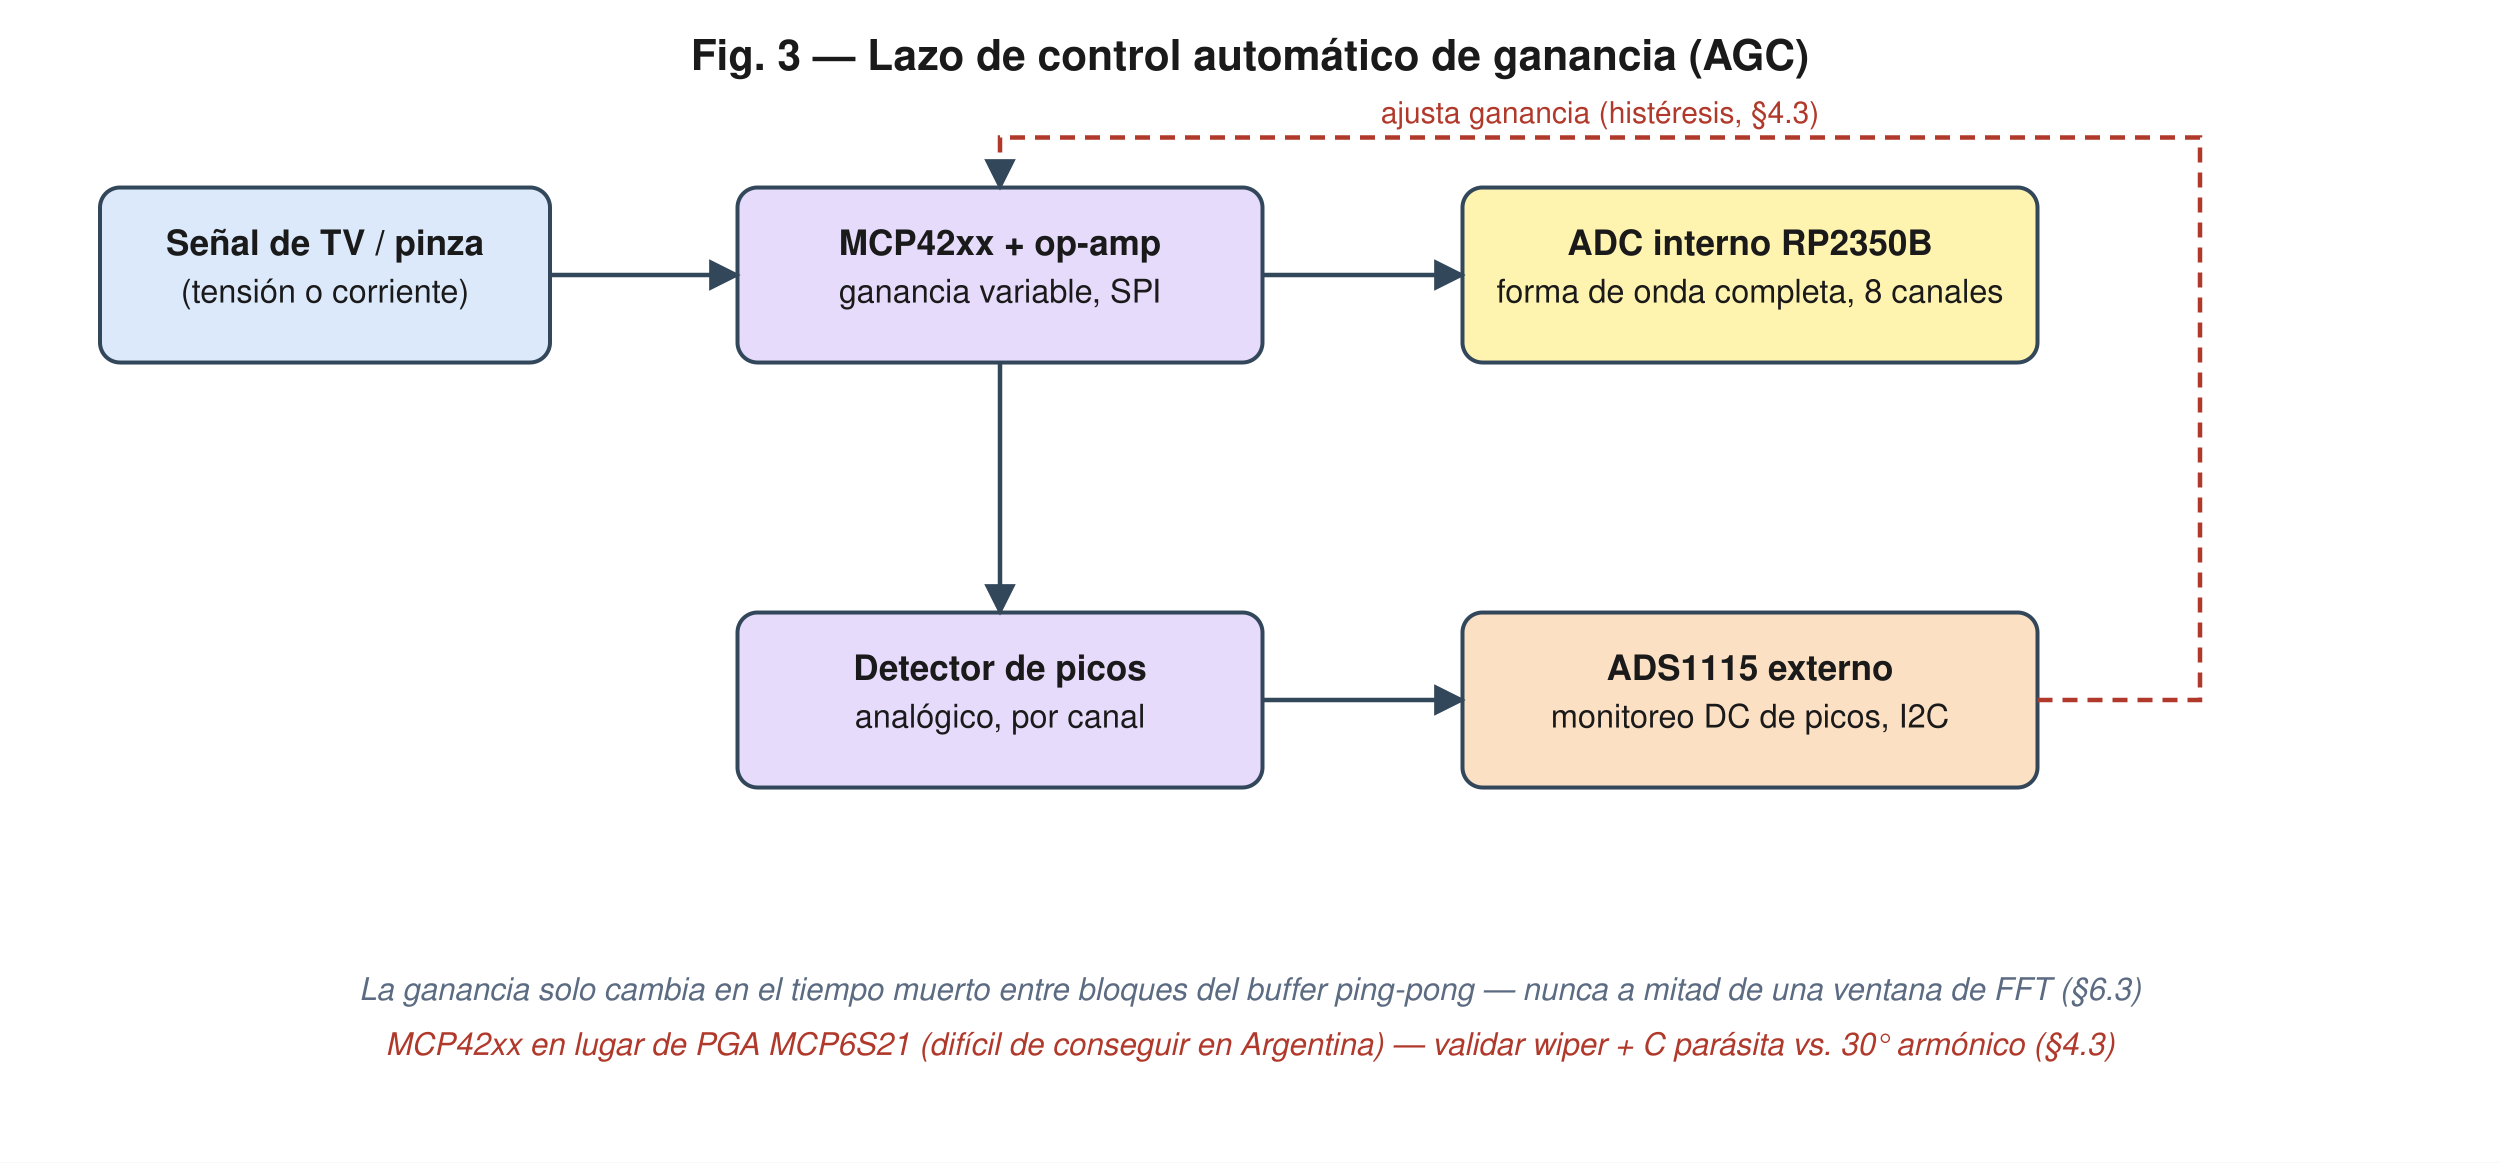
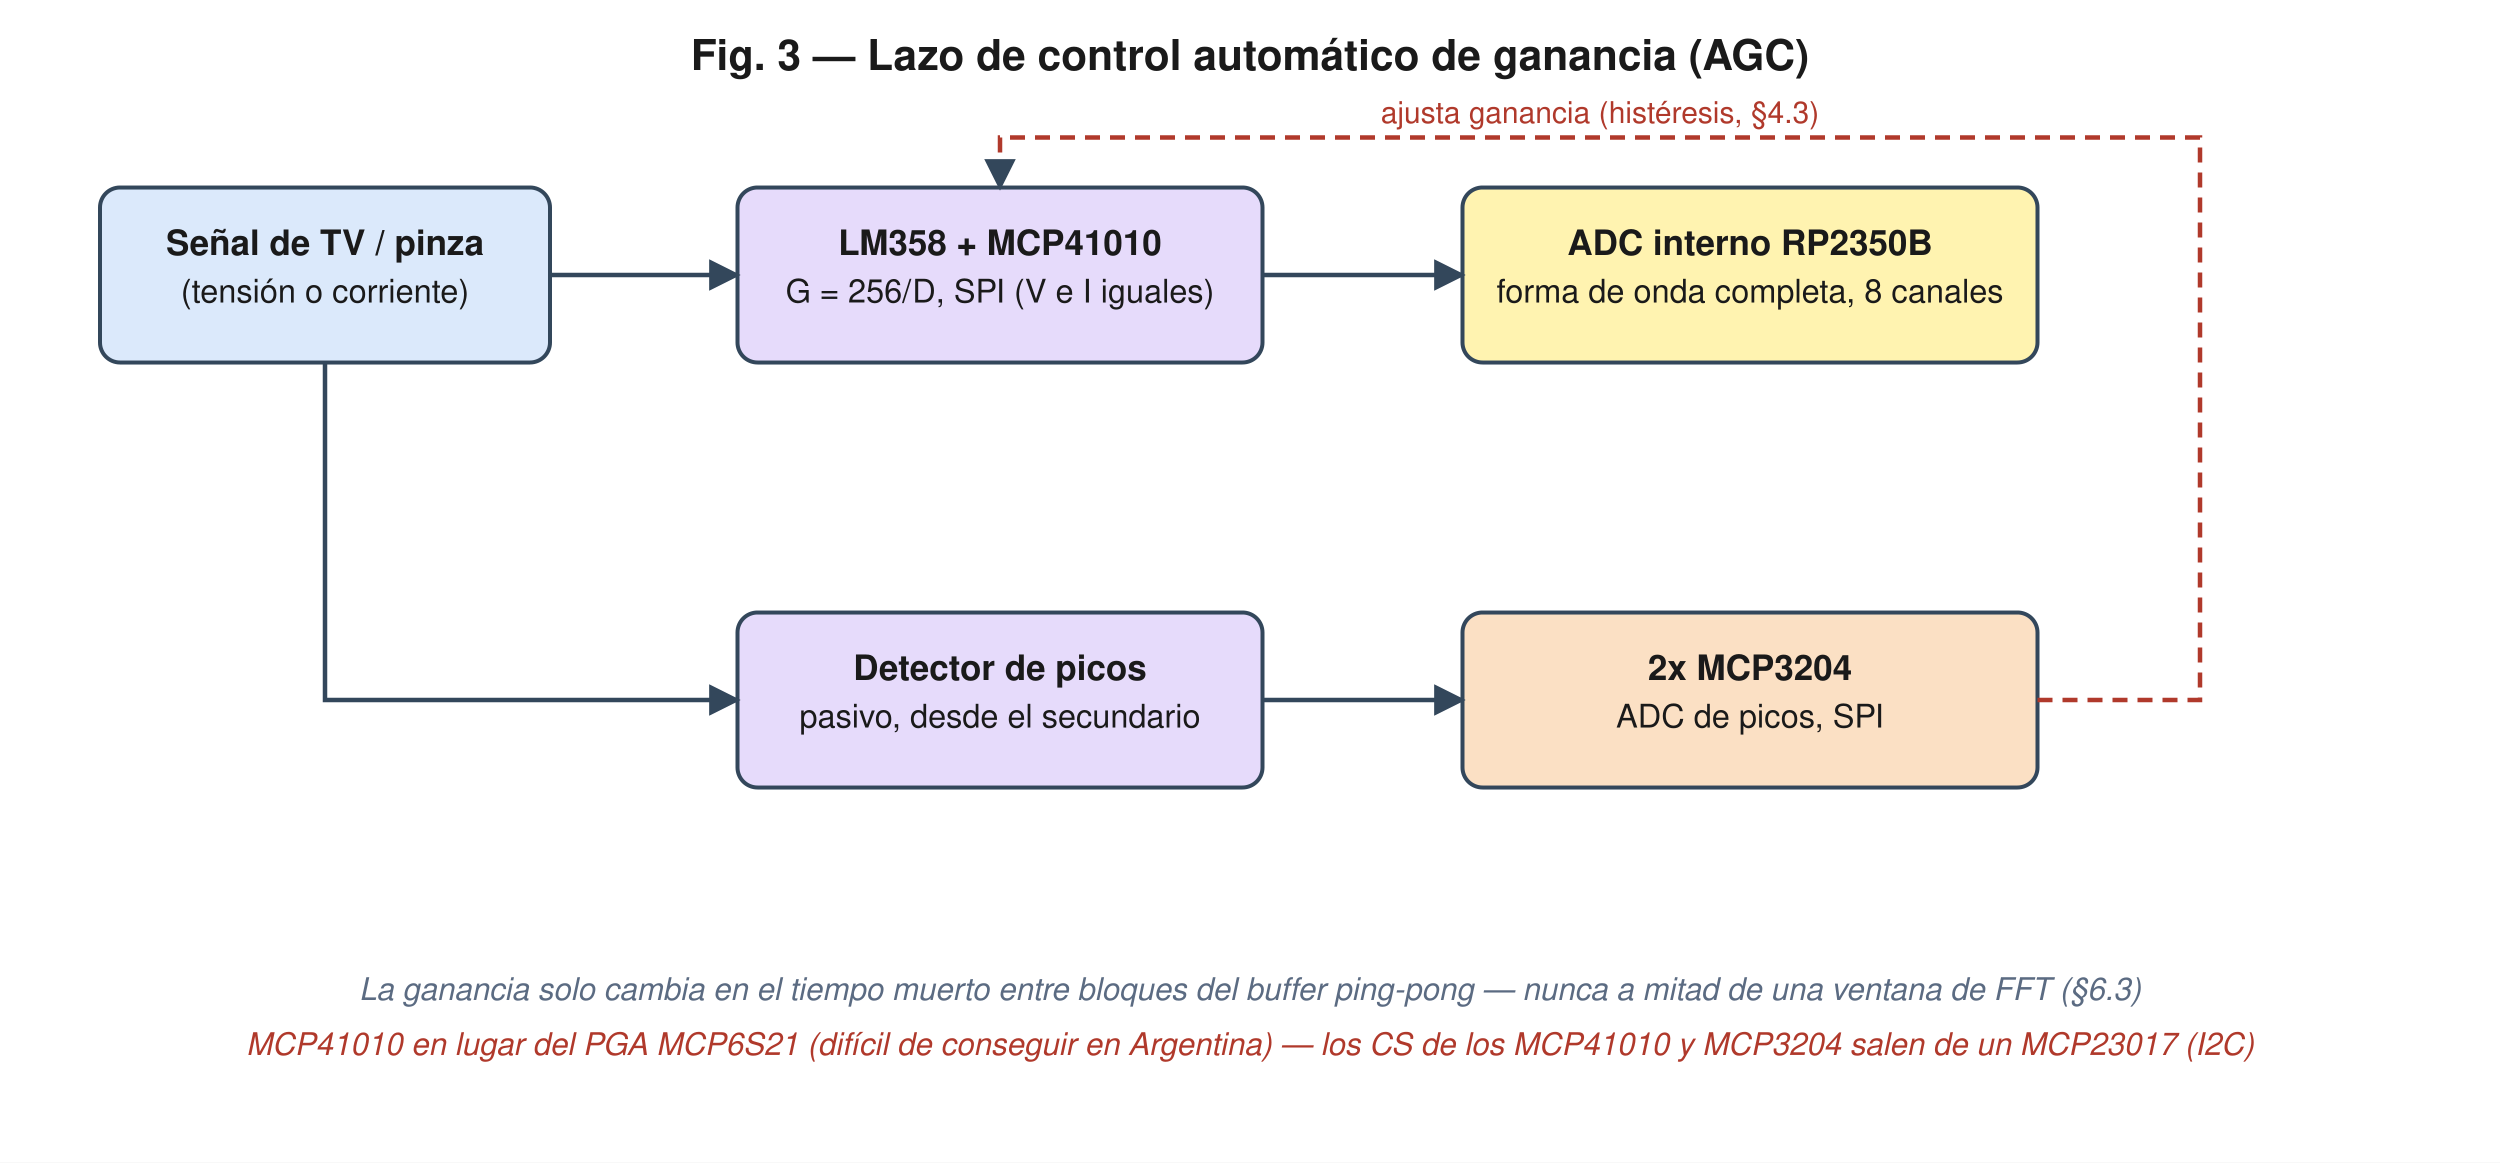
<svg xmlns="http://www.w3.org/2000/svg" viewBox="0 0 1000 465" width="1000" height="465" font-family="Helvetica, Arial, sans-serif">
  <defs>
    <marker id="arrow" viewBox="0 0 10 10" refX="9" refY="5" markerWidth="7" markerHeight="7" orient="auto-start-reverse">
      <path d="M0,0 L10,5 L0,10 z" fill="#33475b" />
    </marker>
    <marker id="arrowGray" viewBox="0 0 10 10" refX="9" refY="5" markerWidth="7" markerHeight="7" orient="auto-start-reverse">
      <path d="M0,0 L10,5 L0,10 z" fill="#7a8699" />
    </marker>
  </defs>
  <rect x="0" y="0" width="1000" height="465" fill="#ffffff" />
  <text x="500.0" y="28" font-family="Helvetica, Arial, sans-serif" font-size="17" font-weight="700" text-anchor="middle" fill="#1a1a1a">Fig. 3 — Lazo de control automático de ganancia (AGC)</text>
  <rect x="40.0" y="75.0" width="180.0" height="70.0" rx="8" fill="#dbe9fb" stroke="#33475b" stroke-width="1.6" />
  <text x="130.0" y="102.0" font-family="Helvetica, Arial, sans-serif" font-size="14" font-weight="700" fill="#1a1a1a" text-anchor="middle">Señal de TV / pinza</text>
  <text x="130.0" y="121.0" font-family="Helvetica, Arial, sans-serif" font-size="13" fill="#1a1a1a" text-anchor="middle">(tensión o corriente)</text>
  <rect x="295.0" y="75.0" width="210.0" height="70.0" rx="8" fill="#e6dbfb" stroke="#33475b" stroke-width="1.6" />
-   <text x="400.0" y="102.0" font-family="Helvetica, Arial, sans-serif" font-size="14" font-weight="700" fill="#1a1a1a" text-anchor="middle">MCP42xx + op-amp</text>
-   <text x="400.0" y="121.0" font-family="Helvetica, Arial, sans-serif" font-size="13" fill="#1a1a1a" text-anchor="middle">ganancia variable, SPI</text>
+   <text x="400.0" y="102.0" font-family="Helvetica, Arial, sans-serif" font-size="14" font-weight="700" fill="#1a1a1a" text-anchor="middle">LM358 + MCP41010</text>
+   <text x="400.0" y="121.0" font-family="Helvetica, Arial, sans-serif" font-size="13" fill="#1a1a1a" text-anchor="middle">G = 256/D, SPI (V e I iguales)</text>
  <rect x="585.0" y="75.0" width="230.0" height="70.0" rx="8" fill="#fff3b0" stroke="#33475b" stroke-width="1.6" />
  <text x="700.0" y="102.0" font-family="Helvetica, Arial, sans-serif" font-size="14" font-weight="700" fill="#1a1a1a" text-anchor="middle">ADC interno RP2350B</text>
  <text x="700.0" y="121.0" font-family="Helvetica, Arial, sans-serif" font-size="13" fill="#1a1a1a" text-anchor="middle">forma de onda completa, 8 canales</text>
  <rect x="295.0" y="245.0" width="210.0" height="70.0" rx="8" fill="#e6dbfb" stroke="#33475b" stroke-width="1.6" />
  <text x="400.0" y="272.0" font-family="Helvetica, Arial, sans-serif" font-size="14" font-weight="700" fill="#1a1a1a" text-anchor="middle">Detector de picos</text>
-   <text x="400.0" y="291.0" font-family="Helvetica, Arial, sans-serif" font-size="13" fill="#1a1a1a" text-anchor="middle">analógico, por canal</text>
+   <text x="400.0" y="291.0" font-family="Helvetica, Arial, sans-serif" font-size="13" fill="#1a1a1a" text-anchor="middle">pasivo, desde el secundario</text>
  <rect x="585.0" y="245.0" width="230.0" height="70.0" rx="8" fill="#fbe0c4" stroke="#33475b" stroke-width="1.6" />
-   <text x="700.0" y="272.0" font-family="Helvetica, Arial, sans-serif" font-size="14" font-weight="700" fill="#1a1a1a" text-anchor="middle">ADS1115 externo</text>
-   <text x="700.0" y="291.0" font-family="Helvetica, Arial, sans-serif" font-size="13" fill="#1a1a1a" text-anchor="middle">monitoreo DC de picos, I2C</text>
+   <text x="700.0" y="272.0" font-family="Helvetica, Arial, sans-serif" font-size="14" font-weight="700" fill="#1a1a1a" text-anchor="middle">2x MCP3204</text>
+   <text x="700.0" y="291.0" font-family="Helvetica, Arial, sans-serif" font-size="13" fill="#1a1a1a" text-anchor="middle">ADC de picos, SPI</text>
  <path d="M 220.0,110.0 L 295.0,110.0 " fill="none" stroke="#33475b" stroke-width="1.8" marker-end="url(#arrow)" />
  <path d="M 505.0,110.0 L 585.0,110.0 " fill="none" stroke="#33475b" stroke-width="1.8" marker-end="url(#arrow)" />
-   <path d="M 400.0,145.0 L 400.0,245.0 " fill="none" stroke="#33475b" stroke-width="1.8" marker-end="url(#arrow)" />
+   <path d="M 130.0,145.0 L 130.0,280.0 L 295.0,280.0 " fill="none" stroke="#33475b" stroke-width="1.8" marker-end="url(#arrow)" />
  <path d="M 505.0,280.0 L 585.0,280.0 " fill="none" stroke="#33475b" stroke-width="1.8" marker-end="url(#arrow)" />
  <path d="M 815.0,280.0 L 880.0,280.0 L 880.0,55.0 L 400.0,55.0 L 400.0,75.0 " fill="none" stroke="#b0392b" stroke-width="1.8" stroke-dasharray="6,4" marker-end="url(#arrow)" />
  <rect x="520.8" y="34.8" width="238.5" height="18" fill="#ffffff" opacity="0.92" />
  <text x="640.0" y="49.2" font-family="Helvetica, Arial, sans-serif" font-size="12" fill="#b0392b" text-anchor="middle">ajusta ganancia (histéresis, §4.3)</text>
  <text x="500.0" y="400" font-family="Helvetica, Arial, sans-serif" font-size="12.5" font-style="italic" text-anchor="middle" fill="#5b6b82">La ganancia solo cambia en el tiempo muerto entre bloques del buffer ping-pong — nunca a mitad de una ventana de FFT (§6.3)</text>
-   <text x="500.0" y="422" font-family="Helvetica, Arial, sans-serif" font-size="12.5" font-style="italic" text-anchor="middle" fill="#b0392b">MCP42xx en lugar de PGA MCP6S21 (difícil de conseguir en Argentina) — validar wiper + C parásita vs. 30° armónico (§4.3)</text>
+   <text x="500.0" y="422" font-family="Helvetica, Arial, sans-serif" font-size="12.5" font-style="italic" text-anchor="middle" fill="#b0392b">MCP41010 en lugar del PGA MCP6S21 (difícil de conseguir en Argentina) — los CS de los MCP41010 y MCP3204 salen de un MCP23017 (I2C)</text>
</svg>
